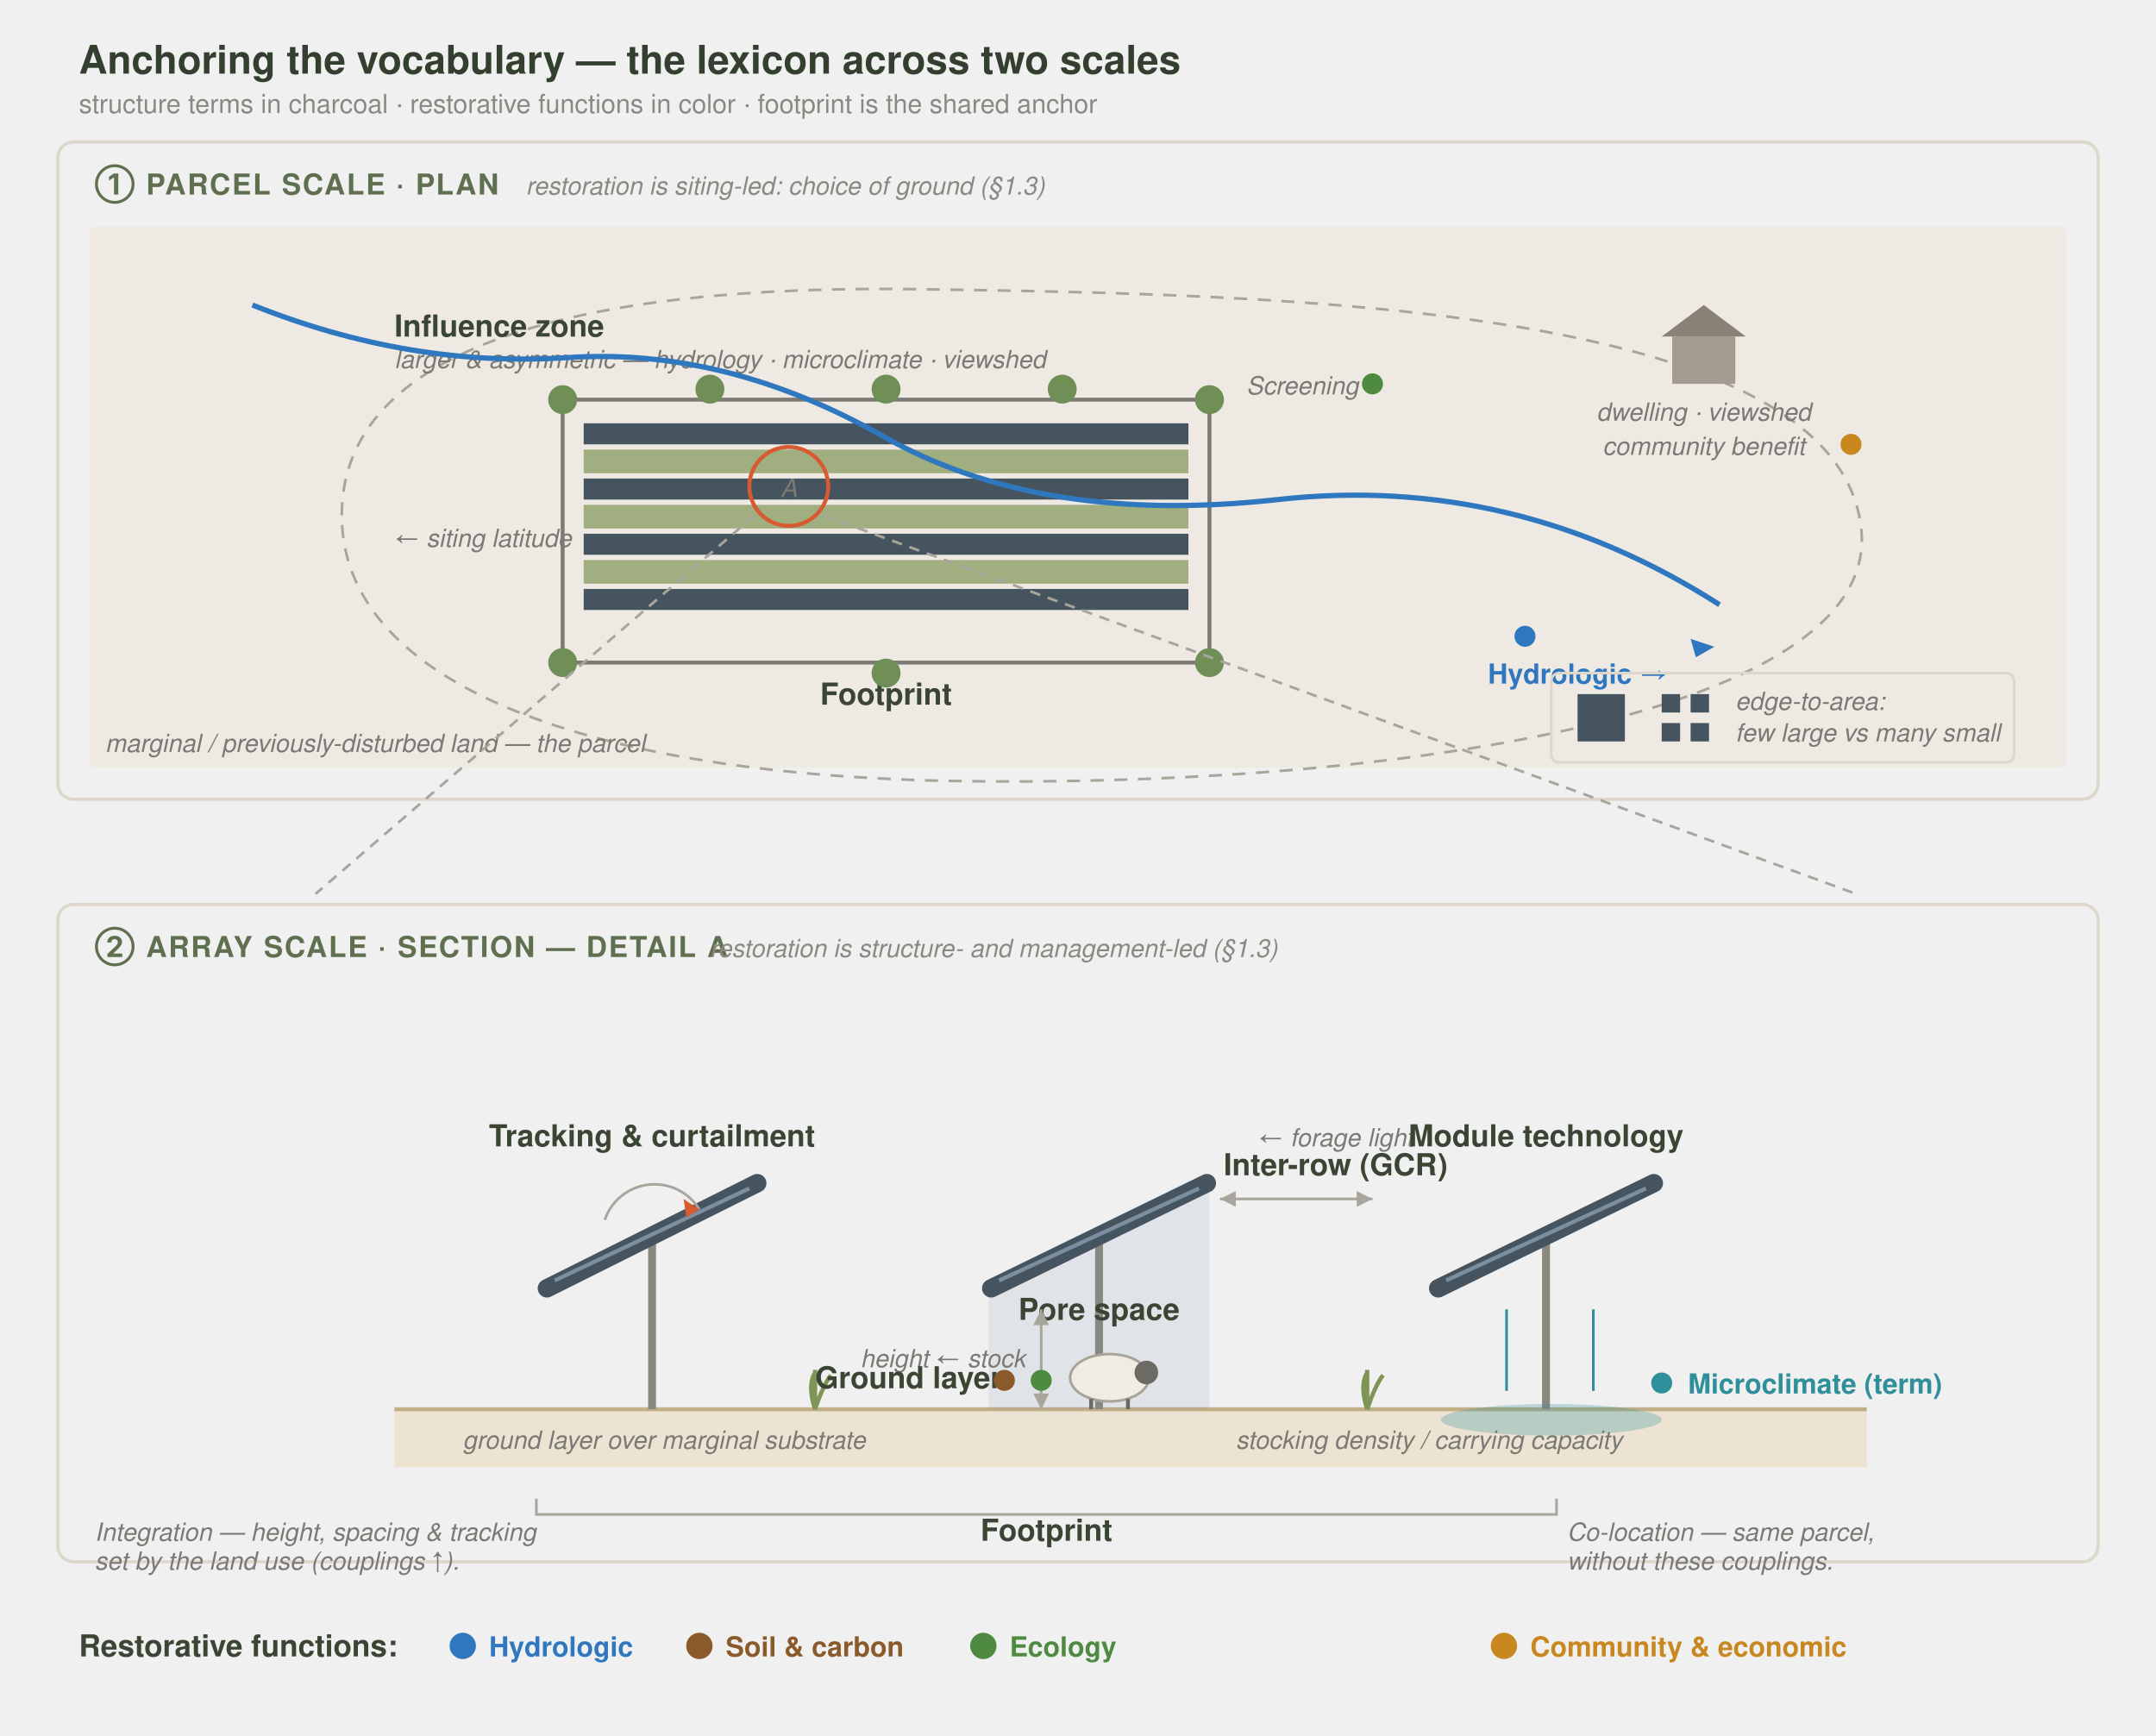
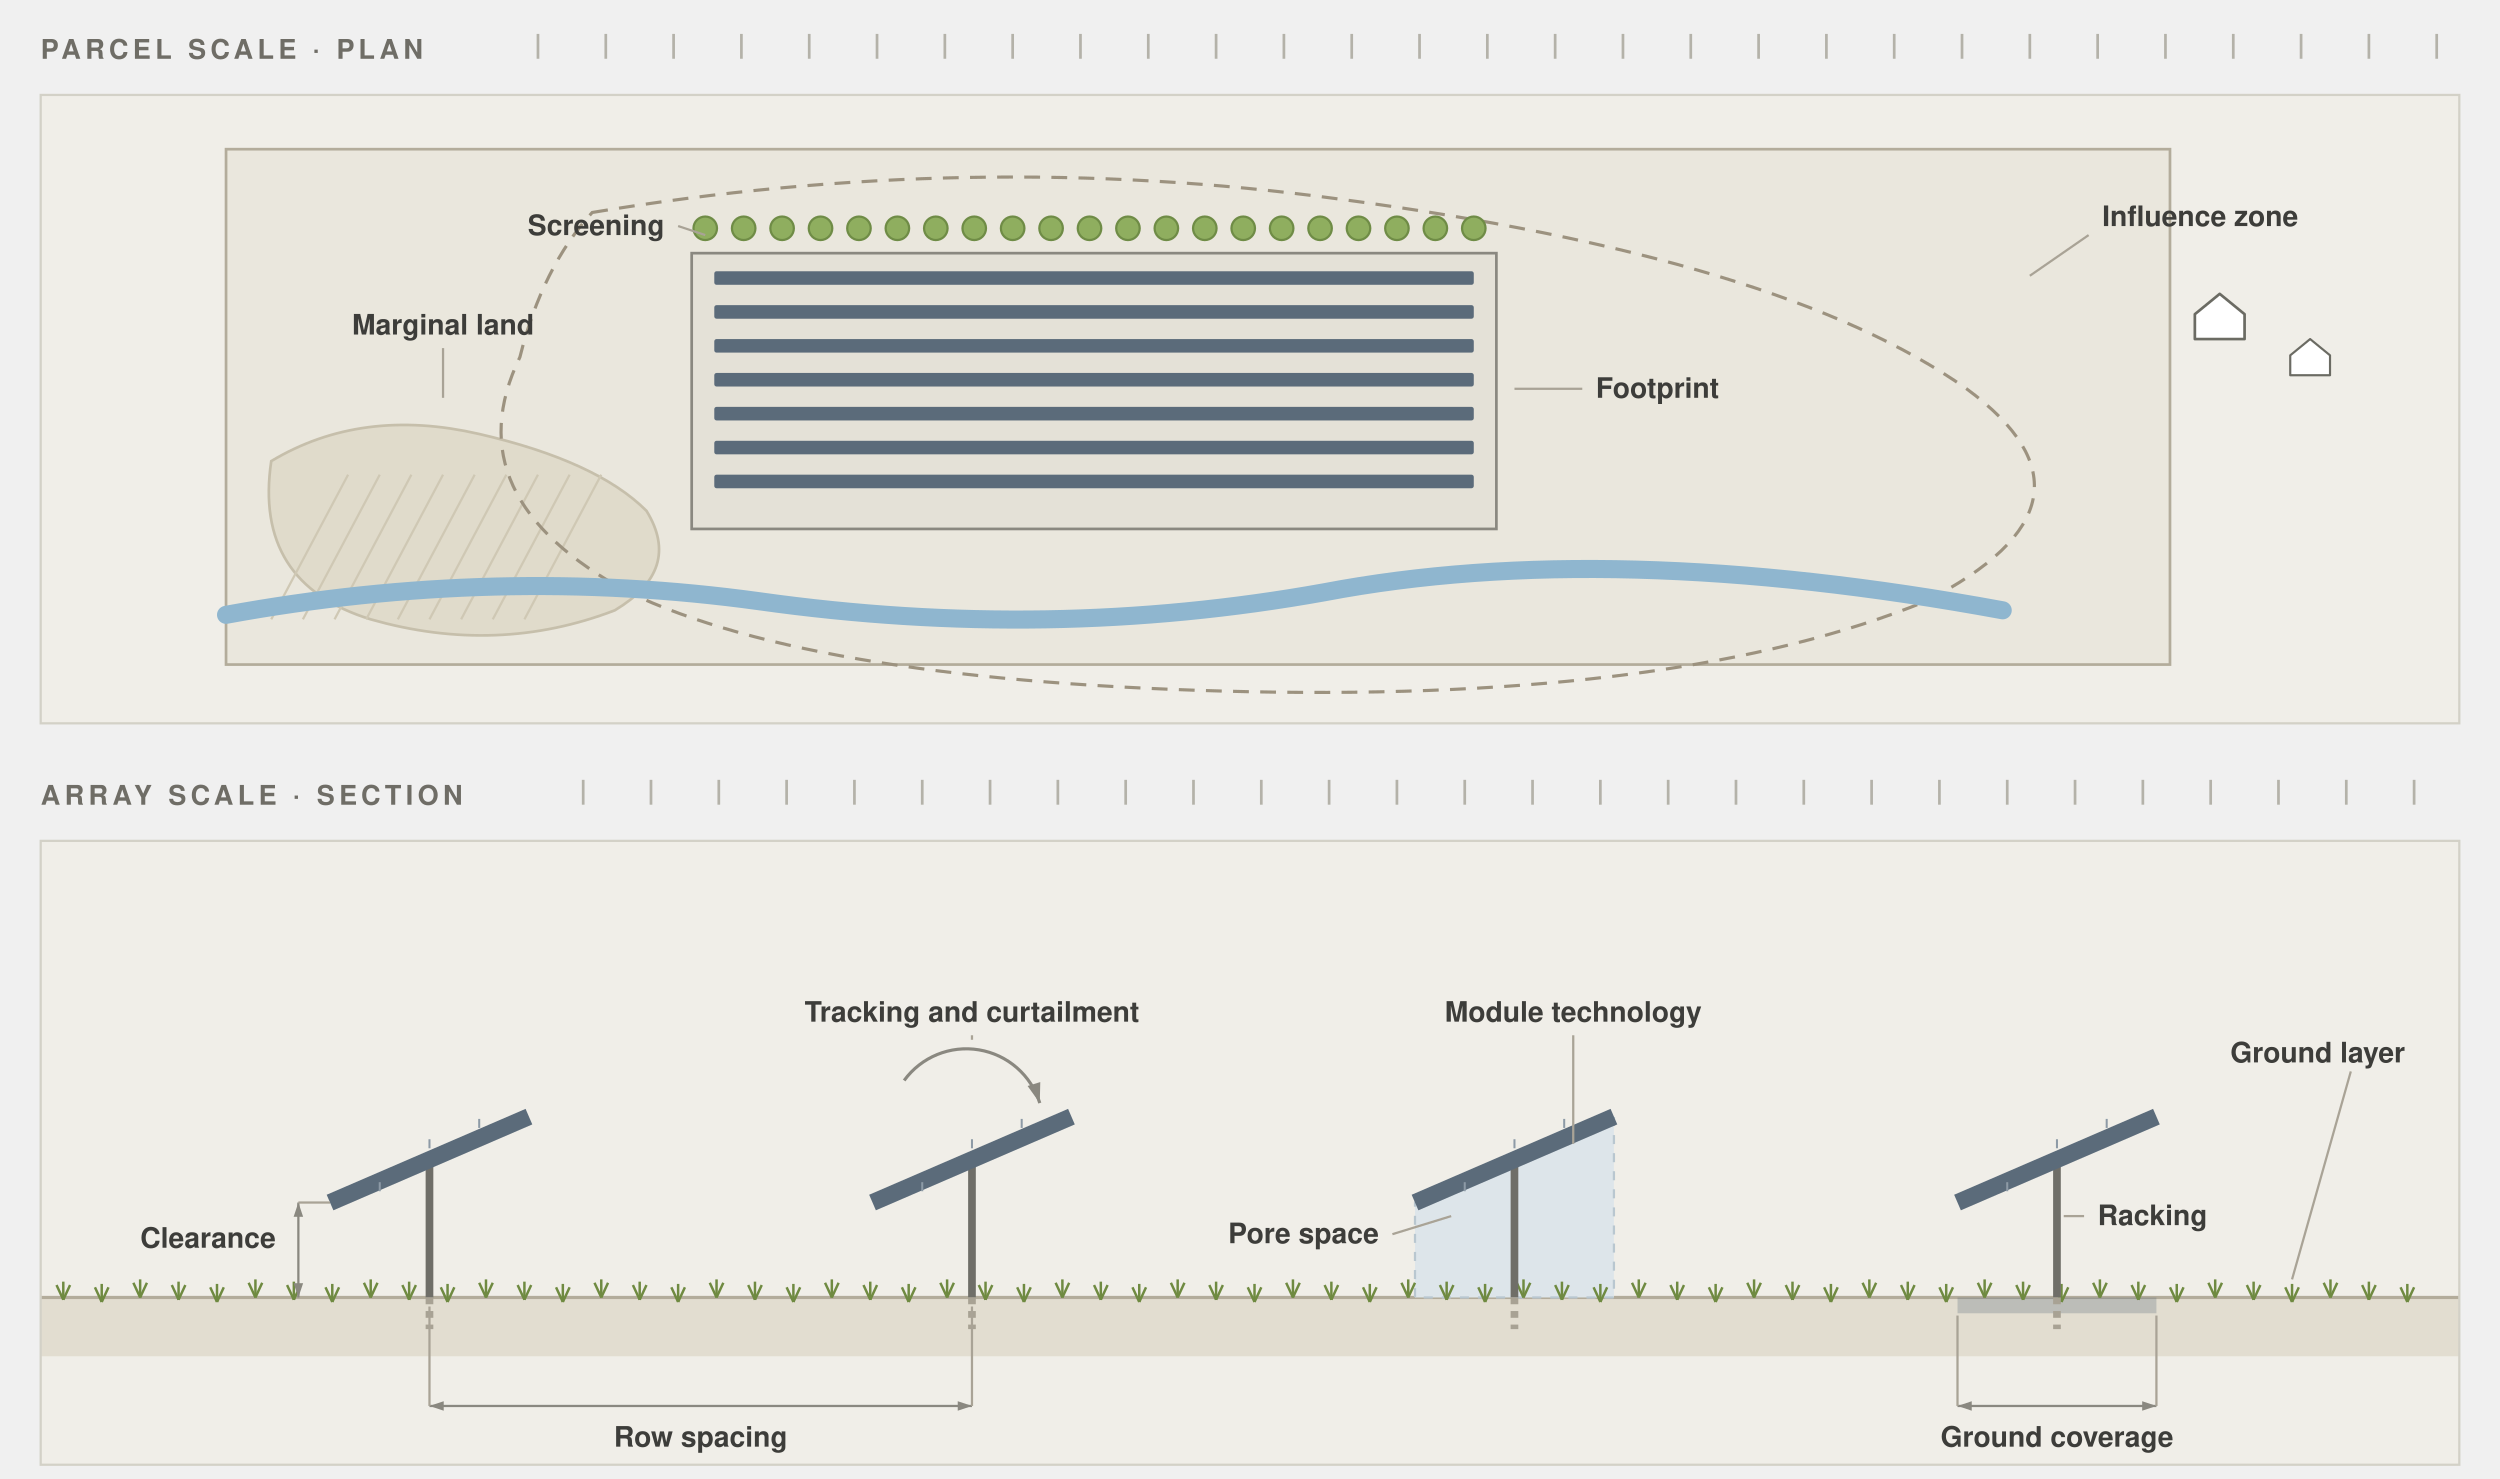
- <svg xmlns="http://www.w3.org/2000/svg" width="820" height="660" viewBox="0 0 820 660" role="img" font-family="ui-sans-serif,system-ui,-apple-system,Segoe UI,Helvetica,Arial,sans-serif">
+ <svg xmlns="http://www.w3.org/2000/svg" width="1106" height="654" viewBox="0 0 1106 654" role="img">
  <style>
- .h1{font-size:15px;font-weight:700;fill:#34402f}
- .h2{font-size:10px;fill:#8a8880}
- .pl{font-size:11px;font-weight:700;fill:#5f7050;letter-spacing:0.6px}
- .pd{font-size:9.5px;font-style:italic;fill:#8a8880}
- .tt{font-size:11.5px;font-weight:600;fill:#3a4534}
- .td{font-size:9.5px;font-style:italic;fill:#7a7973}
- .cp{font-size:10px;fill:#8a8880}
- .dim{stroke:#a7a59c;stroke-width:1;fill:none}
- .frame{fill:none;stroke:#dcd7ca;stroke-width:1.2}
- .fk{font-size:10.5px;font-weight:700}
- .fH{fill:#2f77bf}.fS{fill:#8a5a2b}.fB{fill:#4e8a3f}.fM{fill:#2f8f9a}.fC{fill:#c8871f}
+ text{font-family:ui-sans-serif,system-ui,-apple-system,"Segoe UI",Helvetica,Arial,sans-serif}
+ .hd{font-size:12px;font-weight:700;letter-spacing:.16em;fill:#6f6d66}
+ .tt{font-size:12.5px;font-weight:600;fill:#3d3d3a}
+ .ld{fill:none;stroke:#a9a396;stroke-width:1}
+ .dim{fill:none;stroke:#8a8880;stroke-width:1}
</style>
-   <text class="h1" x="30" y="28">Anchoring the vocabulary — the lexicon across two scales</text>
-   <text class="h2" x="30" y="43">structure terms in charcoal · restorative functions in color · footprint is the shared anchor</text>
-   <rect class="frame" x="22" y="54" width="776" height="250" rx="6" />
-   <text class="pl" x="36" y="74">① PARCEL SCALE · PLAN</text>
-   <text class="pd" x="200" y="74">restoration is siting-led: choice of ground (§1.3)</text>
-   <rect x="34" y="86" width="752" height="206" rx="3" fill="#ece3d2" opacity="0.45" />
-   <path class="dim" d="M130,196 C130,132 220,108 350,110 C490,112 700,116 708,202 C714,274 520,300 360,297 C218,294 130,258 130,196 Z" stroke-dasharray="5 4" />
-   <text class="tt" x="150" y="128" text-anchor="start">Influence zone</text>
-   <text class="td" x="150" y="140" text-anchor="start">larger &amp; asymmetric — hydrology · microclimate · viewshed</text>
-   <rect x="214" y="152" width="246" height="100" fill="none" stroke="#7c7a73" stroke-width="1.5" />
-   <g fill="#46545f">
-     <rect x="222" y="161" width="230" height="8" />
-     <rect x="222" y="182" width="230" height="8" />
-     <rect x="222" y="203" width="230" height="8" />
-     <rect x="222" y="224" width="230" height="8" />
-   </g>
-   <g fill="#7f9455" opacity="0.7">
-     <rect x="222" y="171" width="230" height="9" />
-     <rect x="222" y="192" width="230" height="9" />
-     <rect x="222" y="213" width="230" height="9" />
-   </g>
-   <text class="tt" x="337" y="268" text-anchor="middle">Footprint</text>
-   <text class="td" x="150" y="208" text-anchor="start">← siting latitude</text>
-   <g fill="#6f8f57">
-     <circle cx="214" cy="152" r="5.5" />
-     <circle cx="270" cy="148" r="5.5" />
-     <circle cx="337" cy="148" r="5.5" />
-     <circle cx="404" cy="148" r="5.5" />
-     <circle cx="460" cy="152" r="5.5" />
-     <circle cx="214" cy="252" r="5.5" />
-     <circle cx="337" cy="256" r="5.5" />
-     <circle cx="460" cy="252" r="5.5" />
-   </g>
-   <text class="td" x="474" y="150" text-anchor="start">Screening</text>
-   <circle class="fB" cx="522" cy="146" r="4" />
-   <path d="M96,116 q60,24 120,20 t120,30 t150,24 t168,40" fill="none" stroke="#2f77bf" stroke-width="2" />
-   <path d="M652,246 l-9,-3 l2,7 z" fill="#2f77bf" />
-   <circle class="fH" cx="580" cy="242" r="4" />
-   <text class="fk fH" x="600" y="260" text-anchor="middle">Hydrologic →</text>
-   <g>
-     <rect x="636" y="128" width="24" height="18" fill="#a49b90" />
-     <polygon points="632,128 648,116 664,128" fill="#8a8177" />
-   </g>
-   <text class="td" x="648" y="160" text-anchor="middle">dwelling · viewshed</text>
-   <text class="td" x="648" y="173" text-anchor="middle">community benefit</text>
-   <circle class="fC" cx="704" cy="169" r="4" />
-   <rect x="590" y="256" width="176" height="34" rx="3" fill="none" stroke="#dcd7ca" stroke-width="1" />
-   <g fill="#46545f">
-     <rect x="600" y="264" width="18" height="18" />
-     <rect x="632" y="264" width="7" height="7" />
-     <rect x="643" y="264" width="7" height="7" />
-     <rect x="632" y="275" width="7" height="7" />
-     <rect x="643" y="275" width="7" height="7" />
-   </g>
-   <text class="td" x="660" y="270" text-anchor="start">edge-to-area:</text>
-   <text class="td" x="660" y="282" text-anchor="start">few large vs many small</text>
-   <circle cx="300" cy="185" r="15" fill="none" stroke="#D85A30" stroke-width="1.5" />
-   <text class="td" x="300" y="189" text-anchor="middle" fill="#a8461f">A</text>
-   <text class="td" x="40" y="286" text-anchor="start">marginal / previously-disturbed land — the parcel</text>
-   <path class="dim" d="M287,196 L120,340 M313,196 L706,340" stroke="#D85A30" stroke-dasharray="4 3" />
-   <rect class="frame" x="22" y="344" width="776" height="250" rx="6" />
-   <text class="pl" x="36" y="364">② ARRAY SCALE · SECTION — DETAIL A</text>
-   <text class="pd" x="270" y="364">restoration is structure- and management-led (§1.3)</text>
-   <rect x="150" y="536" width="560" height="22" fill="#ece3d2" />
-   <line x1="150" y1="536" x2="710" y2="536" stroke="#c3af86" stroke-width="1.5" />
-   <text class="td" x="176" y="551" text-anchor="start">ground layer over marginal substrate</text>
-   <line x1="248" y1="536" x2="248" y2="470" stroke="#8a887f" stroke-width="3" />
-   <line x1="208" y1="490" x2="288" y2="450" stroke="#46545f" stroke-width="7" stroke-linecap="round" />
-   <line x1="211" y1="487" x2="285" y2="452" stroke="#7b8fa1" stroke-width="1.5" />
-   <path class="dim" d="M230,464 A20,20 0 0 1 266,460" stroke="#D85A30" />
-   <path d="M266,460 l-6,-4 l1,7 z" fill="#D85A30" />
-   <text class="tt" x="248" y="436" text-anchor="middle">Tracking &amp; curtailment</text>
-   <line x1="418" y1="536" x2="418" y2="470" stroke="#8a887f" stroke-width="3" />
-   <polygon points="376,490 460,449 460,536 376,536" fill="#6a86a8" opacity="0.12" />
-   <line x1="377" y1="490" x2="459" y2="450" stroke="#46545f" stroke-width="7" stroke-linecap="round" />
-   <line x1="380" y1="487" x2="456" y2="452" stroke="#7b8fa1" stroke-width="1.5" />
-   <text class="tt" x="418" y="502" text-anchor="middle">Pore space</text>
-   <line class="dim" x1="396" y1="536" x2="396" y2="498" />
-   <path d="M396,536 l-3,-6 l6,0 z M396,498 l-3,6 l6,0 z" fill="#a7a59c" />
-   <text class="td" x="390" y="520" text-anchor="end">height ← stock</text>
-   <g>
-     <ellipse cx="422" cy="524" rx="15" ry="9" fill="#efece4" stroke="#a8a49a" />
-     <circle cx="436" cy="522" r="4.5" fill="#6b6a63" />
-     <g stroke="#6b6a63" stroke-width="1.5">
-       <line x1="415" y1="532" x2="415" y2="536" />
-       <line x1="429" y1="532" x2="429" y2="536" />
-     </g>
-   </g>
-   <line class="dim" x1="464" y1="456" x2="522" y2="456" />
-   <path d="M464,456 l6,-3 l0,6 z M522,456 l-6,-3 l0,6 z" fill="#a7a59c" />
-   <text class="tt" x="508" y="447" text-anchor="middle">Inter-row (GCR)</text>
-   <text class="td" x="508" y="436" text-anchor="middle">← forage light</text>
-   <line x1="588" y1="536" x2="588" y2="470" stroke="#8a887f" stroke-width="3" />
-   <line x1="547" y1="490" x2="629" y2="450" stroke="#46545f" stroke-width="7" stroke-linecap="round" />
-   <line x1="550" y1="487" x2="626" y2="452" stroke="#7b8fa1" stroke-width="1.5" />
-   <text class="tt" x="588" y="436" text-anchor="middle">Module technology</text>
-   <ellipse cx="590" cy="540" rx="42" ry="6" fill="#2f8f9a" opacity="0.28" />
-   <g stroke="#2f8f9a" stroke-width="1">
-     <line x1="573" y1="498" x2="573" y2="529" />
-     <line x1="606" y1="498" x2="606" y2="529" />
-   </g>
-   <circle class="fM" cx="632" cy="526" r="4" />
-   <text class="fk fM" x="642" y="530" text-anchor="start">Microclimate (term)</text>
-   <g stroke="#7f9455" stroke-width="1.6" fill="none">
-     <path d="M310,536 q-3,-9 0,-14 M310,536 q3,-9 6,-13 M310,536 q0,-11 0,-15" />
-     <path d="M520,536 q-3,-9 0,-14 M520,536 q3,-9 6,-13 M520,536 q0,-11 0,-15" />
-   </g>
-   <text class="tt" x="310" y="528" text-anchor="start">Ground layer</text>
-   <circle class="fS" cx="382" cy="525" r="4" />
-   <circle class="fB" cx="396" cy="525" r="4" />
-   <text class="td" x="470" y="551" text-anchor="start">stocking density / carrying capacity</text>
-   <path class="dim" d="M204,570 v6 h388 v-6" />
-   <text class="tt" x="398" y="586" text-anchor="middle">Footprint</text>
-   <text class="td" x="36" y="586" text-anchor="start">Integration — height, spacing &amp; tracking</text>
-   <text class="td" x="36" y="597" text-anchor="start">set by the land use (couplings ↑).</text>
-   <text class="td" x="596" y="586" text-anchor="start">Co-location — same parcel,</text>
-   <text class="td" x="596" y="597" text-anchor="start">without these couplings.</text>
-   <text class="tt" x="30" y="630">Restorative functions:</text>
-   <circle class="fH" cx="176" cy="626" r="5" />
-   <text class="fk fH" x="186" y="630">Hydrologic</text>
-   <circle class="fS" cx="266" cy="626" r="5" />
-   <text class="fk fS" x="276" y="630">Soil &amp; carbon</text>
-   <circle class="fB" cx="374" cy="626" r="5" />
-   <text class="fk fB" x="384" y="630">Ecology</text>
-   <circle class="fC" cx="572" cy="626" r="5" />
-   <text class="fk fC" x="582" y="630">Community &amp; economic</text>
+   <defs>
+     <marker id="ar" viewBox="0 0 10 10" refX="9" refY="5" markerWidth="7" markerHeight="7" orient="auto">
+       <path d="M0,2 L9,5 L0,8 z" fill="#8a8880" />
+     </marker>
+     <marker id="al" viewBox="0 0 10 10" refX="1" refY="5" markerWidth="7" markerHeight="7" orient="auto">
+       <path d="M10,2 L1,5 L10,8 z" fill="#8a8880" />
+     </marker>
+     <g id="tuft">
+       <line x1="0" y1="0" x2="-3" y2="-6.5" stroke="#6f8a41" stroke-width="1.1" vector-effect="non-scaling-stroke" />
+       <line x1="0" y1="0" x2="0" y2="-8" stroke="#6f8a41" stroke-width="1.1" vector-effect="non-scaling-stroke" />
+       <line x1="0" y1="0" x2="3" y2="-6.5" stroke="#6f8a41" stroke-width="1.1" vector-effect="non-scaling-stroke" />
+     </g>
+     <g id="shrub">
+       <circle cx="0" cy="-5" r="5.2" fill="#8fae5f" stroke="#6f8c46" stroke-width="1" vector-effect="non-scaling-stroke" />
+     </g>
+     <g id="house">
+       <polygon points="-11,0 -11,-11 0,-20 11,-11 11,0" fill="#ffffff" stroke="#6b6b63" stroke-width="1.2" stroke-linejoin="round" />
+     </g>
+     <clipPath id="pa">
+       <rect x="18" y="42" width="1070" height="278" />
+     </clipPath>
+     <clipPath id="pb">
+       <rect x="18" y="372" width="1070" height="276" />
+     </clipPath>
+   </defs>
+   <text class="hd" x="18" y="26">PARCEL SCALE · PLAN</text>
+   <g stroke="#b4b2a9" stroke-width="1.2">
+     <path d="M238,15 v11 M268,15 v11 M298,15 v11 M328,15 v11 M358,15 v11 M388,15 v11 M418,15 v11 M448,15 v11 M478,15 v11 M508,15 v11 M538,15 v11 M568,15 v11 M598,15 v11 M628,15 v11 M658,15 v11 M688,15 v11 M718,15 v11 M748,15 v11 M778,15 v11 M808,15 v11 M838,15 v11 M868,15 v11 M898,15 v11 M928,15 v11 M958,15 v11 M988,15 v11 M1018,15 v11 M1048,15 v11 M1078,15 v11" />
+   </g>
+   <g clip-path="url(#pa)">
+     <rect x="18" y="42" width="1070" height="278" fill="#f0eee8" />
+     <rect x="100" y="66" width="860" height="228" fill="#eae7dd" stroke="#b3ac9b" stroke-width="1.2" />
+     <path d="M120,204 q40,-24 92,-12 q52,12 74,34 q16,26 -14,44 q-52,20 -108,4 q-52,-16 -44,-70 z" fill="#e0dbcb" stroke="#c6bfab" stroke-width="1.2" />
+     <g stroke="#cfc8b4" stroke-width="1">
+       <path d="M120,274 l34,-64" />
+       <path d="M134,274 l34,-64" />
+       <path d="M148,274 l34,-64" />
+       <path d="M162,274 l34,-64" />
+       <path d="M176,274 l34,-64" />
+       <path d="M190,274 l34,-64" />
+       <path d="M204,274 l34,-64" />
+       <path d="M218,274 l34,-64" />
+       <path d="M232,274 l34,-64" />
+     </g>
+     <path d="M262,94 q168,-28 330,-6 q196,26 278,84 q68,50 -18,94 q-108,44 -300,40 q-190,-4 -274,-44 q-78,-42 -48,-104 q10,-40 32,-64 z" fill="none" stroke="#9c927f" stroke-width="1.4" stroke-dasharray="7 5" />
+     <path d="M100,272 q120,-22 236,-6 q128,18 250,-4 q126,-24 300,8" fill="none" stroke="#8fb6cf" stroke-width="8" stroke-linecap="round" />
+     <use href="#house" transform="translate(982,150)" />
+     <use href="#house" transform="translate(1022,166) scale(0.8)" />
+     <rect x="306" y="112" width="356" height="122" fill="#e4e1d7" stroke="#8a8880" stroke-width="1.2" />
+     <g fill="#5b6b7a">
+       <rect x="316" y="120" width="336" height="6" rx="1" />
+       <rect x="316" y="135" width="336" height="6" rx="1" />
+       <rect x="316" y="150" width="336" height="6" rx="1" />
+       <rect x="316" y="165" width="336" height="6" rx="1" />
+       <rect x="316" y="180" width="336" height="6" rx="1" />
+       <rect x="316" y="195" width="336" height="6" rx="1" />
+       <rect x="316" y="210" width="336" height="6" rx="1" />
+     </g>
+     <use href="#shrub" transform="translate(312,106)" />
+     <use href="#shrub" transform="translate(329,106)" />
+     <use href="#shrub" transform="translate(346,106)" />
+     <use href="#shrub" transform="translate(363,106)" />
+     <use href="#shrub" transform="translate(380,106)" />
+     <use href="#shrub" transform="translate(397,106)" />
+     <use href="#shrub" transform="translate(414,106)" />
+     <use href="#shrub" transform="translate(431,106)" />
+     <use href="#shrub" transform="translate(448,106)" />
+     <use href="#shrub" transform="translate(465,106)" />
+     <use href="#shrub" transform="translate(482,106)" />
+     <use href="#shrub" transform="translate(499,106)" />
+     <use href="#shrub" transform="translate(516,106)" />
+     <use href="#shrub" transform="translate(533,106)" />
+     <use href="#shrub" transform="translate(550,106)" />
+     <use href="#shrub" transform="translate(567,106)" />
+     <use href="#shrub" transform="translate(584,106)" />
+     <use href="#shrub" transform="translate(601,106)" />
+     <use href="#shrub" transform="translate(618,106)" />
+     <use href="#shrub" transform="translate(635,106)" />
+     <use href="#shrub" transform="translate(652,106)" />
+   </g>
+   <rect x="18" y="42" width="1070" height="278" fill="none" stroke="#d3d1c7" stroke-width="1" />
+   <path class="ld" d="M300,100 L312,104" />
+   <text class="tt" x="294" y="104" text-anchor="end">Screening</text>
+   <path class="ld" d="M670,172 L700,172" />
+   <text class="tt" x="706" y="176" text-anchor="start">Footprint</text>
+   <path class="ld" d="M898,122 L924,104" />
+   <text class="tt" x="930" y="100" text-anchor="start">Influence zone</text>
+   <path class="ld" d="M196,176 L196,154" />
+   <text class="tt" x="196" y="148" text-anchor="middle">Marginal land</text>
+   <text class="hd" x="18" y="356">ARRAY SCALE · SECTION</text>
+   <g stroke="#b4b2a9" stroke-width="1.2">
+     <path d="M258,345 v11 M288,345 v11 M318,345 v11 M348,345 v11 M378,345 v11 M408,345 v11 M438,345 v11 M468,345 v11 M498,345 v11 M528,345 v11 M558,345 v11 M588,345 v11 M618,345 v11 M648,345 v11 M678,345 v11 M708,345 v11 M738,345 v11 M768,345 v11 M798,345 v11 M828,345 v11 M858,345 v11 M888,345 v11 M918,345 v11 M948,345 v11 M978,345 v11 M1008,345 v11 M1038,345 v11 M1068,345 v11" />
+   </g>
+   <g clip-path="url(#pb)">
+     <rect x="18" y="372" width="1070" height="276" fill="#f0eee8" />
+     <rect x="18" y="574" width="1070" height="26" fill="#e2ddd0" />
+     <path d="M18,574 H1088" stroke="#b3ac9b" stroke-width="1.4" />
+     <rect x="866" y="574" width="88" height="7" fill="#5b6b7a" opacity="0.28" />
+     <path d="M626,532 L714,494 L714,574 L626,574 z" fill="#dde5ea" stroke="#b9c7d0" stroke-width="1" stroke-dasharray="4 4" />
+     <use href="#tuft" x="28" y="575" />
+     <use href="#tuft" x="45" y="576" />
+     <use href="#tuft" x="62" y="574" />
+     <use href="#tuft" x="79" y="575" />
+     <use href="#tuft" x="96" y="576" />
+     <use href="#tuft" x="113" y="574" />
+     <use href="#tuft" x="130" y="575" />
+     <use href="#tuft" x="147" y="576" />
+     <use href="#tuft" x="164" y="574" />
+     <use href="#tuft" x="181" y="575" />
+     <use href="#tuft" x="198" y="576" />
+     <use href="#tuft" x="215" y="574" />
+     <use href="#tuft" x="232" y="575" />
+     <use href="#tuft" x="249" y="576" />
+     <use href="#tuft" x="266" y="574" />
+     <use href="#tuft" x="283" y="575" />
+     <use href="#tuft" x="300" y="576" />
+     <use href="#tuft" x="317" y="574" />
+     <use href="#tuft" x="334" y="575" />
+     <use href="#tuft" x="351" y="576" />
+     <use href="#tuft" x="368" y="574" />
+     <use href="#tuft" x="385" y="575" />
+     <use href="#tuft" x="402" y="576" />
+     <use href="#tuft" x="419" y="574" />
+     <use href="#tuft" x="436" y="575" />
+     <use href="#tuft" x="453" y="576" />
+     <use href="#tuft" x="470" y="574" />
+     <use href="#tuft" x="487" y="575" />
+     <use href="#tuft" x="504" y="576" />
+     <use href="#tuft" x="521" y="574" />
+     <use href="#tuft" x="538" y="575" />
+     <use href="#tuft" x="555" y="576" />
+     <use href="#tuft" x="572" y="574" />
+     <use href="#tuft" x="589" y="575" />
+     <use href="#tuft" x="606" y="576" />
+     <use href="#tuft" x="623" y="574" />
+     <use href="#tuft" x="640" y="575" />
+     <use href="#tuft" x="657" y="576" />
+     <use href="#tuft" x="674" y="574" />
+     <use href="#tuft" x="691" y="575" />
+     <use href="#tuft" x="708" y="576" />
+     <use href="#tuft" x="725" y="574" />
+     <use href="#tuft" x="742" y="575" />
+     <use href="#tuft" x="759" y="576" />
+     <use href="#tuft" x="776" y="574" />
+     <use href="#tuft" x="793" y="575" />
+     <use href="#tuft" x="810" y="576" />
+     <use href="#tuft" x="827" y="574" />
+     <use href="#tuft" x="844" y="575" />
+     <use href="#tuft" x="861" y="576" />
+     <use href="#tuft" x="878" y="574" />
+     <use href="#tuft" x="895" y="575" />
+     <use href="#tuft" x="912" y="576" />
+     <use href="#tuft" x="929" y="574" />
+     <use href="#tuft" x="946" y="575" />
+     <use href="#tuft" x="963" y="576" />
+     <use href="#tuft" x="980" y="574" />
+     <use href="#tuft" x="997" y="575" />
+     <use href="#tuft" x="1014" y="576" />
+     <use href="#tuft" x="1031" y="574" />
+     <use href="#tuft" x="1048" y="575" />
+     <use href="#tuft" x="1065" y="576" />
+     <path d="M190,574 V512" stroke="#6f6e68" stroke-width="3.4" />
+     <path d="M190,574 v14" stroke="#a8a294" stroke-width="3.4" stroke-dasharray="3 3" />
+     <line x1="146" y1="532" x2="234" y2="494" stroke="#5b6b7a" stroke-width="7.5" />
+     <g stroke="#8d9aa6" stroke-width="0.9">
+       <path d="M168,523 l0,4 M190,504 l0,4 M212,495 l0,4" />
+     </g>
+     <path d="M430,574 V512" stroke="#6f6e68" stroke-width="3.4" />
+     <path d="M430,574 v14" stroke="#a8a294" stroke-width="3.4" stroke-dasharray="3 3" />
+     <line x1="386" y1="532" x2="474" y2="494" stroke="#5b6b7a" stroke-width="7.5" />
+     <g stroke="#8d9aa6" stroke-width="0.9">
+       <path d="M408,523 l0,4 M430,504 l0,4 M452,495 l0,4" />
+     </g>
+     <path d="M670,574 V512" stroke="#6f6e68" stroke-width="3.4" />
+     <path d="M670,574 v14" stroke="#a8a294" stroke-width="3.4" stroke-dasharray="3 3" />
+     <line x1="626" y1="532" x2="714" y2="494" stroke="#5b6b7a" stroke-width="7.5" />
+     <g stroke="#8d9aa6" stroke-width="0.9">
+       <path d="M648,523 l0,4 M670,504 l0,4 M692,495 l0,4" />
+     </g>
+     <path d="M910,574 V512" stroke="#6f6e68" stroke-width="3.4" />
+     <path d="M910,574 v14" stroke="#a8a294" stroke-width="3.4" stroke-dasharray="3 3" />
+     <line x1="866" y1="532" x2="954" y2="494" stroke="#5b6b7a" stroke-width="7.5" />
+     <g stroke="#8d9aa6" stroke-width="0.9">
+       <path d="M888,523 l0,4 M910,504 l0,4 M932,495 l0,4" />
+     </g>
+     <path d="M400,478 a34,34 0 0 1 60,10" fill="none" stroke="#8a8880" stroke-width="1.4" marker-end="url(#ar)" />
+   </g>
+   <rect x="18" y="372" width="1070" height="276" fill="none" stroke="#d3d1c7" stroke-width="1" />
+   <path class="dim" d="M132,574 V532" marker-start="url(#al)" marker-end="url(#ar)" />
+   <path class="ld" d="M132,532 H146" />
+   <text class="tt" x="122" y="552" text-anchor="end">Clearance</text>
+   <path class="dim" d="M190,622 H430" marker-start="url(#al)" marker-end="url(#ar)" />
+   <g class="ld">
+     <path d="M190,578 V622" />
+     <path d="M430,578 V622" />
+   </g>
+   <text class="tt" x="310" y="640" text-anchor="middle">Row spacing</text>
+   <path class="dim" d="M866,622 H954" marker-start="url(#al)" marker-end="url(#ar)" />
+   <g class="ld">
+     <path d="M866,582 V622" />
+     <path d="M954,582 V622" />
+   </g>
+   <text class="tt" x="910" y="640" text-anchor="middle">Ground coverage</text>
+   <path class="ld" d="M430,460 L430,458" />
+   <text class="tt" x="430" y="452" text-anchor="middle">Tracking and curtailment</text>
+   <path class="ld" d="M696,506 L696,458" />
+   <text class="tt" x="696" y="452" text-anchor="middle">Module technology</text>
+   <path class="ld" d="M616,546 L642,538" />
+   <text class="tt" x="610" y="550" text-anchor="end">Pore space</text>
+   <path class="ld" d="M922,538 L913,538" />
+   <text class="tt" x="928" y="542" text-anchor="start">Racking</text>
+   <path class="ld" d="M1040,474 L1014,566" />
+   <text class="tt" x="1064" y="470" text-anchor="end">Ground layer</text>
</svg>
